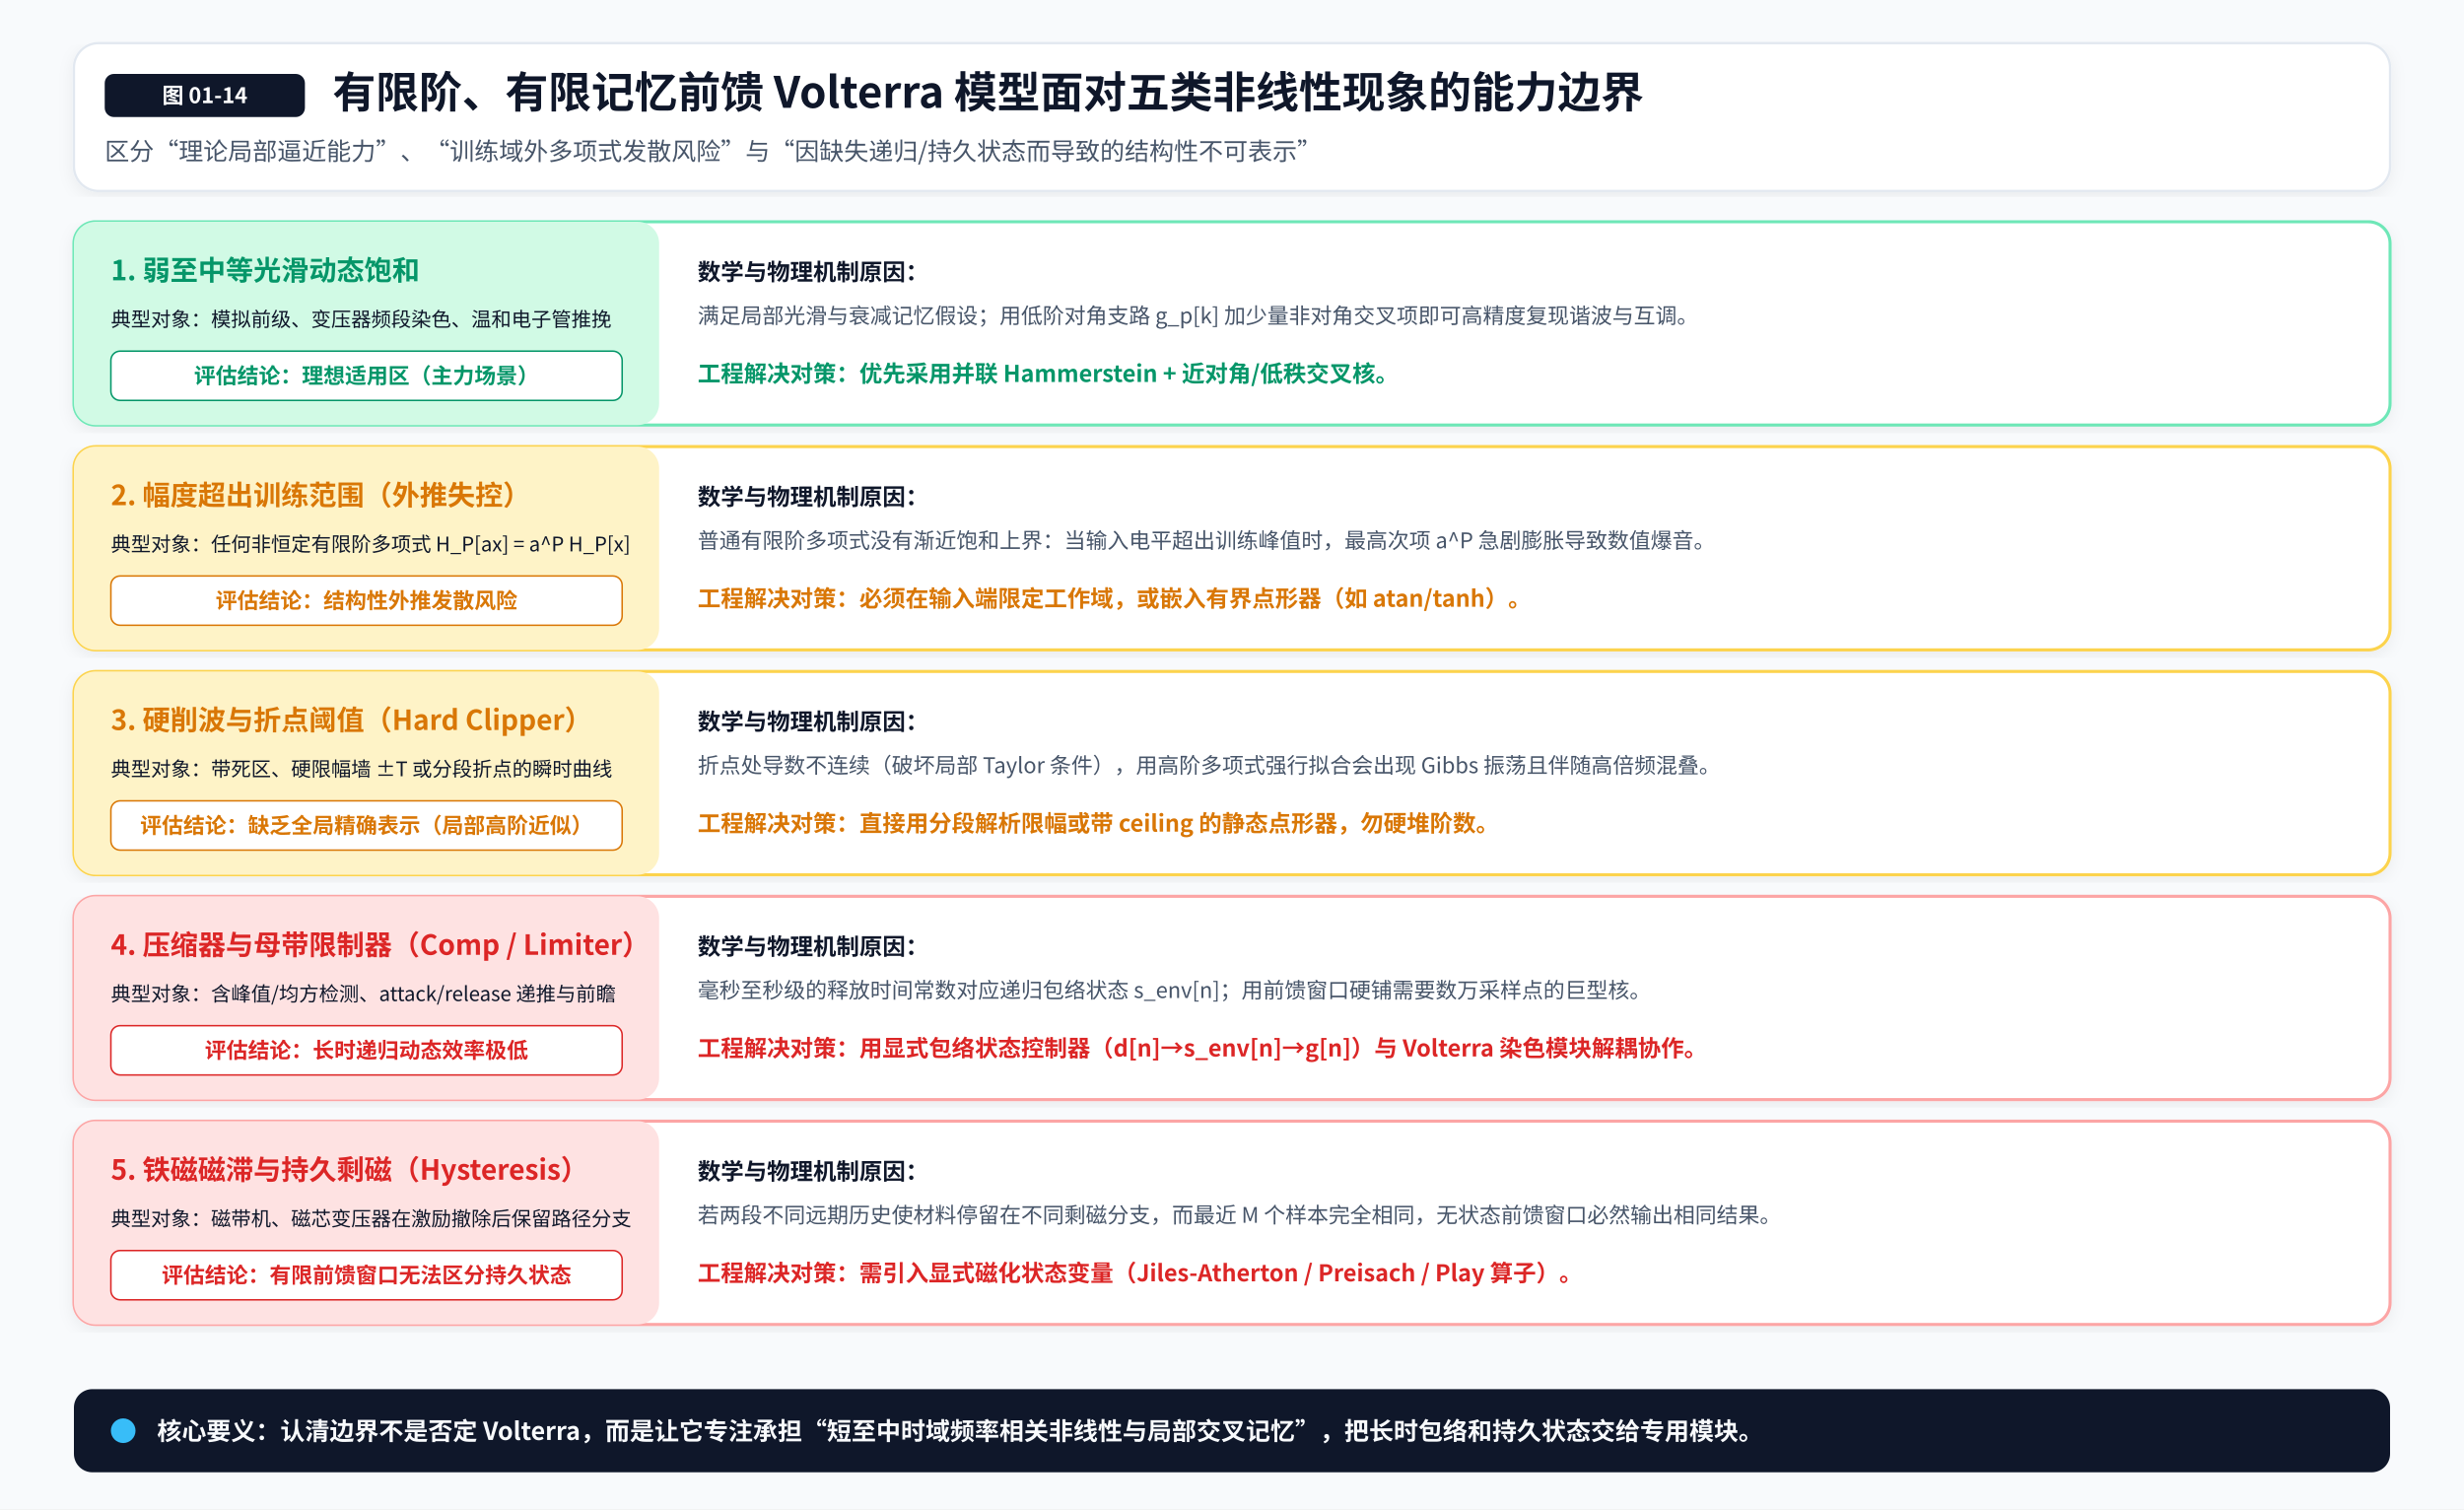
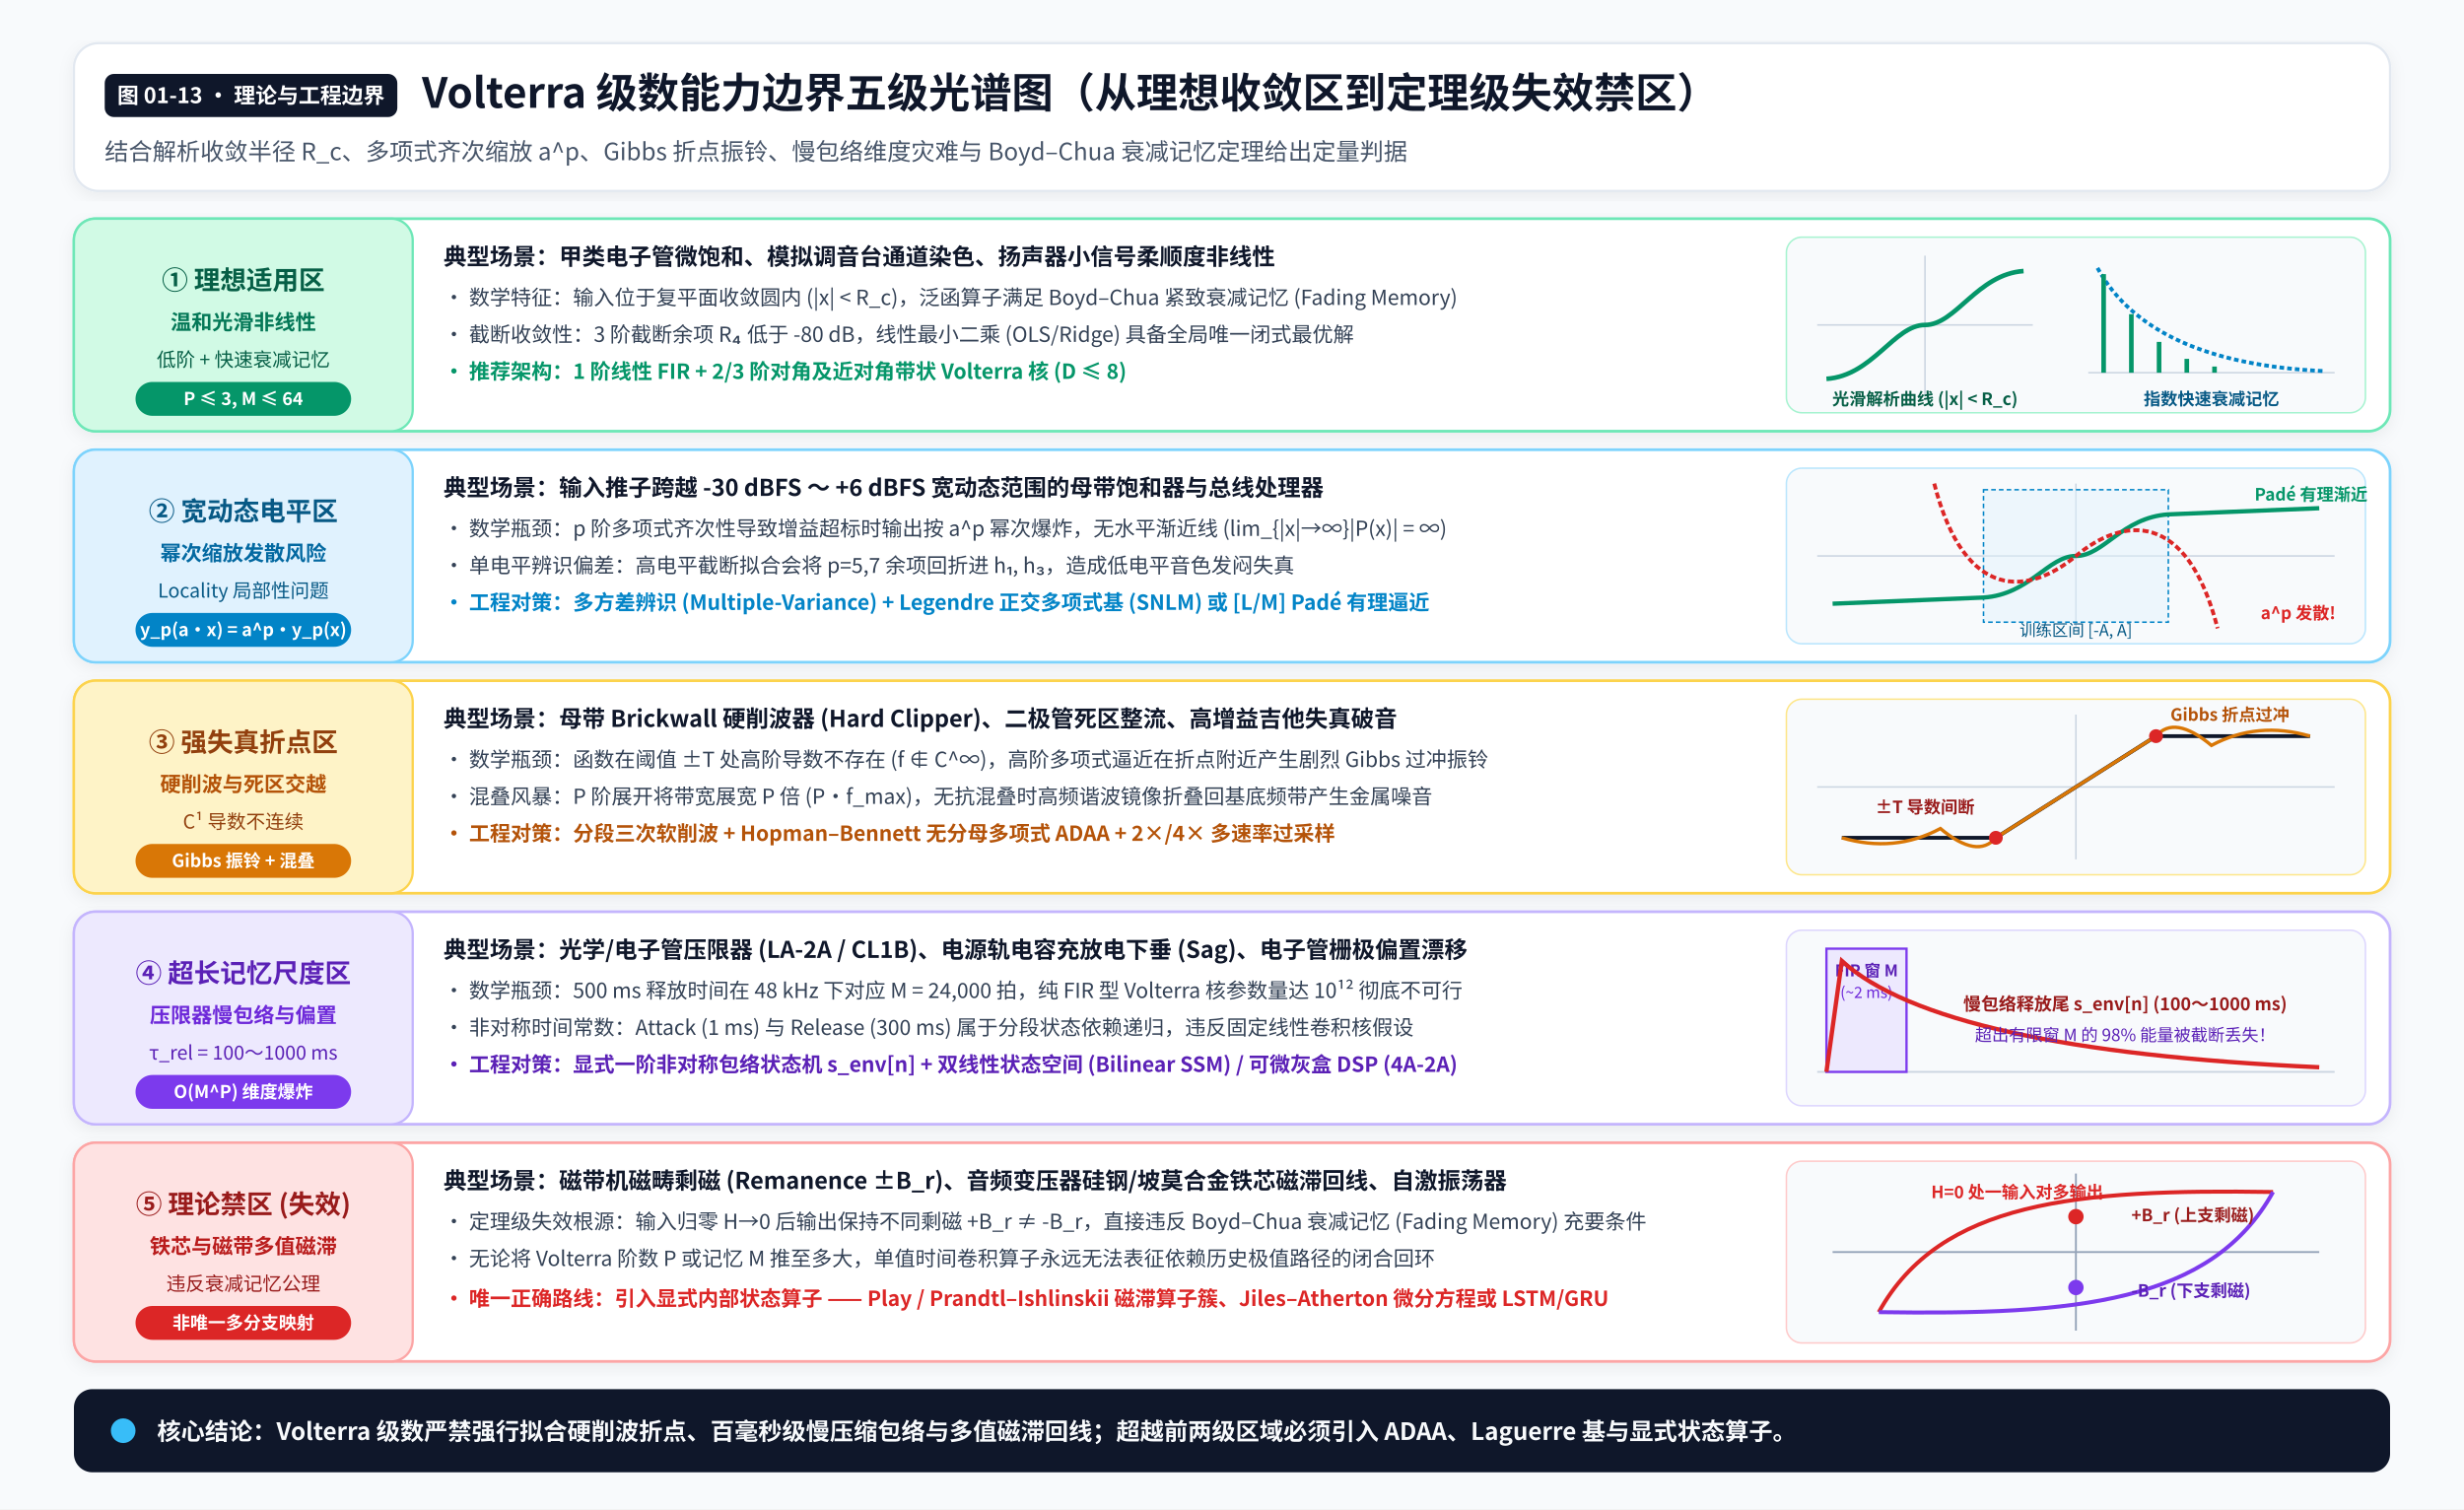
- <svg xmlns="http://www.w3.org/2000/svg" width="1600" height="980" viewBox="0 0 1600 980">
+ <svg xmlns="http://www.w3.org/2000/svg" width="1600" height="980" viewBox="0 0 1600 980" font-family="'Noto Sans CJK SC', 'PingFang SC', 'Microsoft YaHei', system-ui, -apple-system, sans-serif">
  <defs>
-     <filter id="shadow" x="-2%" y="-2%" width="104%" height="106%">
+     <filter id="shadow" x="-5%" y="-5%" width="110%" height="112%">
      <feGaussianBlur in="SourceAlpha" stdDeviation="5" result="vBlur" />
      <feOffset in="vBlur" dx="0" dy="3" result="vOffset" />
-       <feFlood flood-color="#0F172A" flood-opacity="0.06" result="vColor" />
-       <feComposite in="vColor" in2="vOffset" operator="in" result="vShadow" />
+       <feComponentTransfer>
+         <feFuncA type="linear" slope="0.06" />
+       </feComponentTransfer>
      <feMerge>
-         <feMergeNode in="vShadow" />
+         <feMergeNode />
        <feMergeNode in="SourceGraphic" />
      </feMerge>
    </filter>
-     <marker id="arr-dark" markerWidth="10" markerHeight="10" refX="8" refY="3.5" orient="auto">
-       <path d="M0,0 L0,7 L9,3.5 z" fill="#334155" />
+     <marker id="arr-slate" viewBox="0 0 10 10" refX="8" refY="5" markerWidth="7" markerHeight="7" orient="auto-start-reverse">
+       <path d="M 0 1.5 L 8.5 5 L 0 8.5 z" fill="#475569" />
    </marker>
-     <marker id="arr-lin" markerWidth="10" markerHeight="10" refX="8" refY="3.5" orient="auto">
-       <path d="M0,0 L0,7 L9,3.5 z" fill="#0284C7" />
+     <marker id="arr-blue" viewBox="0 0 10 10" refX="8" refY="5" markerWidth="7" markerHeight="7" orient="auto-start-reverse">
+       <path d="M 0 1.5 L 8.5 5 L 0 8.5 z" fill="#0284C7" />
    </marker>
-     <marker id="arr-diag" markerWidth="10" markerHeight="10" refX="8" refY="3.5" orient="auto">
-       <path d="M0,0 L0,7 L9,3.5 z" fill="#D97706" />
+     <marker id="arr-amber" viewBox="0 0 10 10" refX="8" refY="5" markerWidth="7" markerHeight="7" orient="auto-start-reverse">
+       <path d="M 0 1.5 L 8.5 5 L 0 8.5 z" fill="#D97706" />
    </marker>
-     <marker id="arr-cross" markerWidth="10" markerHeight="10" refX="8" refY="3.5" orient="auto">
-       <path d="M0,0 L0,7 L9,3.5 z" fill="#7C3AED" />
+     <marker id="arr-purple" viewBox="0 0 10 10" refX="8" refY="5" markerWidth="7" markerHeight="7" orient="auto-start-reverse">
+       <path d="M 0 1.5 L 8.5 5 L 0 8.5 z" fill="#7C3AED" />
    </marker>
-     <marker id="arr-state" markerWidth="10" markerHeight="10" refX="8" refY="3.5" orient="auto">
-       <path d="M0,0 L0,7 L9,3.5 z" fill="#059669" />
+     <marker id="arr-green" viewBox="0 0 10 10" refX="8" refY="5" markerWidth="7" markerHeight="7" orient="auto-start-reverse">
+       <path d="M 0 1.5 L 8.5 5 L 0 8.5 z" fill="#059669" />
    </marker>
-     <marker id="arr-warn" markerWidth="10" markerHeight="10" refX="8" refY="3.5" orient="auto">
-       <path d="M0,0 L0,7 L9,3.5 z" fill="#DC2626" />
+     <marker id="arr-red" viewBox="0 0 10 10" refX="8" refY="5" markerWidth="7" markerHeight="7" orient="auto-start-reverse">
+       <path d="M 0 1.5 L 8.5 5 L 0 8.5 z" fill="#DC2626" />
    </marker>
  </defs>
  <rect width="1600" height="980" fill="#F8FAFC" />
  <rect x="48" y="28" width="1504" height="96" rx="16" fill="#FFFFFF" stroke="#E2E8F0" stroke-width="1.5" filter="url(#shadow)" />
-   <rect x="68" y="48" width="130" height="28" rx="6" fill="#0F172A" />
-   <text x="133" y="67" text-anchor="middle" font-size="14" font-weight="bold" font-family="Noto Sans CJK SC, Noto Sans SC, Microsoft YaHei, PingFang SC, sans-serif" fill="#FFFFFF">图 01-14</text>
-   <text x="216" y="70" font-size="28" font-weight="bold" font-family="Noto Sans CJK SC, Noto Sans SC, Microsoft YaHei, PingFang SC, sans-serif" fill="#0F172A">有限阶、有限记忆前馈 Volterra 模型面对五类非线性现象的能力边界</text>
-   <text x="68" y="104" font-size="16" font-family="Noto Sans CJK SC, Noto Sans SC, Microsoft YaHei, PingFang SC, sans-serif" fill="#475569">区分“理论局部逼近能力”、“训练域外多项式发散风险”与“因缺失递归/持久状态而导致的结构性不可表示”</text>
-   <g transform="translate(48, 144)">
-     <rect x="0" y="0" width="1504" height="132" rx="14" fill="#FFFFFF" stroke="#6EE7B7" stroke-width="2" filter="url(#shadow)" />
-     <rect x="0" y="0" width="380" height="132" rx="14" fill="#D1FAE5" />
-     <text x="24" y="38" font-size="18" font-weight="bold" font-family="Noto Sans CJK SC, Noto Sans SC, Microsoft YaHei, PingFang SC, sans-serif" fill="#059669">1. 弱至中等光滑动态饱和</text>
-     <text x="24" y="68" font-size="13" font-family="Noto Sans CJK SC, Noto Sans SC, Microsoft YaHei, PingFang SC, sans-serif" fill="#0F172A">典型对象：模拟前级、变压器频段染色、温和电子管推挽</text>
-     <rect x="24" y="84" width="332" height="32" rx="6" fill="#FFFFFF" stroke="#059669" />
-     <text x="190" y="105" text-anchor="middle" font-size="14" font-weight="bold" font-family="Noto Sans CJK SC, Noto Sans SC, Microsoft YaHei, PingFang SC, sans-serif" fill="#059669">评估结论：理想适用区（主力场景）</text>
-     <text x="405" y="38" font-size="15" font-weight="bold" font-family="Noto Sans CJK SC, Noto Sans SC, Microsoft YaHei, PingFang SC, sans-serif" fill="#0F172A">数学与物理机制原因：</text>
-     <text x="405" y="66" font-size="14" font-family="Noto Sans CJK SC, Noto Sans SC, Microsoft YaHei, PingFang SC, sans-serif" fill="#475569">满足局部光滑与衰减记忆假设；用低阶对角支路 g_p[k] 加少量非对角交叉项即可高精度复现谐波与互调。</text>
-     <text x="405" y="104" font-size="15" font-weight="bold" font-family="Noto Sans CJK SC, Noto Sans SC, Microsoft YaHei, PingFang SC, sans-serif" fill="#059669">工程解决对策：优先采用并联 Hammerstein + 近对角/低秩交叉核。</text>
-   </g>
-   <g transform="translate(48, 290)">
-     <rect x="0" y="0" width="1504" height="132" rx="14" fill="#FFFFFF" stroke="#FCD34D" stroke-width="2" filter="url(#shadow)" />
-     <rect x="0" y="0" width="380" height="132" rx="14" fill="#FEF3C7" />
-     <text x="24" y="38" font-size="18" font-weight="bold" font-family="Noto Sans CJK SC, Noto Sans SC, Microsoft YaHei, PingFang SC, sans-serif" fill="#D97706">2. 幅度超出训练范围（外推失控）</text>
-     <text x="24" y="68" font-size="13" font-family="Noto Sans CJK SC, Noto Sans SC, Microsoft YaHei, PingFang SC, sans-serif" fill="#0F172A">典型对象：任何非恒定有限阶多项式 H_P[ax] = a^P H_P[x]</text>
-     <rect x="24" y="84" width="332" height="32" rx="6" fill="#FFFFFF" stroke="#D97706" />
-     <text x="190" y="105" text-anchor="middle" font-size="14" font-weight="bold" font-family="Noto Sans CJK SC, Noto Sans SC, Microsoft YaHei, PingFang SC, sans-serif" fill="#D97706">评估结论：结构性外推发散风险</text>
-     <text x="405" y="38" font-size="15" font-weight="bold" font-family="Noto Sans CJK SC, Noto Sans SC, Microsoft YaHei, PingFang SC, sans-serif" fill="#0F172A">数学与物理机制原因：</text>
-     <text x="405" y="66" font-size="14" font-family="Noto Sans CJK SC, Noto Sans SC, Microsoft YaHei, PingFang SC, sans-serif" fill="#475569">普通有限阶多项式没有渐近饱和上界：当输入电平超出训练峰值时，最高次项 a^P 急剧膨胀导致数值爆音。</text>
-     <text x="405" y="104" font-size="15" font-weight="bold" font-family="Noto Sans CJK SC, Noto Sans SC, Microsoft YaHei, PingFang SC, sans-serif" fill="#D97706">工程解决对策：必须在输入端限定工作域，或嵌入有界点形器（如 atan/tanh）。</text>
-   </g>
-   <g transform="translate(48, 436)">
-     <rect x="0" y="0" width="1504" height="132" rx="14" fill="#FFFFFF" stroke="#FCD34D" stroke-width="2" filter="url(#shadow)" />
-     <rect x="0" y="0" width="380" height="132" rx="14" fill="#FEF3C7" />
-     <text x="24" y="38" font-size="18" font-weight="bold" font-family="Noto Sans CJK SC, Noto Sans SC, Microsoft YaHei, PingFang SC, sans-serif" fill="#D97706">3. 硬削波与折点阈值（Hard Clipper）</text>
-     <text x="24" y="68" font-size="13" font-family="Noto Sans CJK SC, Noto Sans SC, Microsoft YaHei, PingFang SC, sans-serif" fill="#0F172A">典型对象：带死区、硬限幅墙 ±T 或分段折点的瞬时曲线</text>
-     <rect x="24" y="84" width="332" height="32" rx="6" fill="#FFFFFF" stroke="#D97706" />
-     <text x="190" y="105" text-anchor="middle" font-size="14" font-weight="bold" font-family="Noto Sans CJK SC, Noto Sans SC, Microsoft YaHei, PingFang SC, sans-serif" fill="#D97706">评估结论：缺乏全局精确表示（局部高阶近似）</text>
-     <text x="405" y="38" font-size="15" font-weight="bold" font-family="Noto Sans CJK SC, Noto Sans SC, Microsoft YaHei, PingFang SC, sans-serif" fill="#0F172A">数学与物理机制原因：</text>
-     <text x="405" y="66" font-size="14" font-family="Noto Sans CJK SC, Noto Sans SC, Microsoft YaHei, PingFang SC, sans-serif" fill="#475569">折点处导数不连续（破坏局部 Taylor 条件），用高阶多项式强行拟合会出现 Gibbs 振荡且伴随高倍频混叠。</text>
-     <text x="405" y="104" font-size="15" font-weight="bold" font-family="Noto Sans CJK SC, Noto Sans SC, Microsoft YaHei, PingFang SC, sans-serif" fill="#D97706">工程解决对策：直接用分段解析限幅或带 ceiling 的静态点形器，勿硬堆阶数。</text>
-   </g>
-   <g transform="translate(48, 582)">
-     <rect x="0" y="0" width="1504" height="132" rx="14" fill="#FFFFFF" stroke="#FCA5A5" stroke-width="2" filter="url(#shadow)" />
-     <rect x="0" y="0" width="380" height="132" rx="14" fill="#FEE2E2" />
-     <text x="24" y="38" font-size="18" font-weight="bold" font-family="Noto Sans CJK SC, Noto Sans SC, Microsoft YaHei, PingFang SC, sans-serif" fill="#DC2626">4. 压缩器与母带限制器（Comp / Limiter）</text>
-     <text x="24" y="68" font-size="13" font-family="Noto Sans CJK SC, Noto Sans SC, Microsoft YaHei, PingFang SC, sans-serif" fill="#0F172A">典型对象：含峰值/均方检测、attack/release 递推与前瞻</text>
-     <rect x="24" y="84" width="332" height="32" rx="6" fill="#FFFFFF" stroke="#DC2626" />
-     <text x="190" y="105" text-anchor="middle" font-size="14" font-weight="bold" font-family="Noto Sans CJK SC, Noto Sans SC, Microsoft YaHei, PingFang SC, sans-serif" fill="#DC2626">评估结论：长时递归动态效率极低</text>
-     <text x="405" y="38" font-size="15" font-weight="bold" font-family="Noto Sans CJK SC, Noto Sans SC, Microsoft YaHei, PingFang SC, sans-serif" fill="#0F172A">数学与物理机制原因：</text>
-     <text x="405" y="66" font-size="14" font-family="Noto Sans CJK SC, Noto Sans SC, Microsoft YaHei, PingFang SC, sans-serif" fill="#475569">毫秒至秒级的释放时间常数对应递归包络状态 s_env[n]；用前馈窗口硬铺需要数万采样点的巨型核。</text>
-     <text x="405" y="104" font-size="15" font-weight="bold" font-family="Noto Sans CJK SC, Noto Sans SC, Microsoft YaHei, PingFang SC, sans-serif" fill="#DC2626">工程解决对策：用显式包络状态控制器（d[n]→s_env[n]→g[n]）与 Volterra 染色模块解耦协作。</text>
-   </g>
-   <g transform="translate(48, 728)">
-     <rect x="0" y="0" width="1504" height="132" rx="14" fill="#FFFFFF" stroke="#FCA5A5" stroke-width="2" filter="url(#shadow)" />
-     <rect x="0" y="0" width="380" height="132" rx="14" fill="#FEE2E2" />
-     <text x="24" y="38" font-size="18" font-weight="bold" font-family="Noto Sans CJK SC, Noto Sans SC, Microsoft YaHei, PingFang SC, sans-serif" fill="#DC2626">5. 铁磁磁滞与持久剩磁（Hysteresis）</text>
-     <text x="24" y="68" font-size="13" font-family="Noto Sans CJK SC, Noto Sans SC, Microsoft YaHei, PingFang SC, sans-serif" fill="#0F172A">典型对象：磁带机、磁芯变压器在激励撤除后保留路径分支</text>
-     <rect x="24" y="84" width="332" height="32" rx="6" fill="#FFFFFF" stroke="#DC2626" />
-     <text x="190" y="105" text-anchor="middle" font-size="14" font-weight="bold" font-family="Noto Sans CJK SC, Noto Sans SC, Microsoft YaHei, PingFang SC, sans-serif" fill="#DC2626">评估结论：有限前馈窗口无法区分持久状态</text>
-     <text x="405" y="38" font-size="15" font-weight="bold" font-family="Noto Sans CJK SC, Noto Sans SC, Microsoft YaHei, PingFang SC, sans-serif" fill="#0F172A">数学与物理机制原因：</text>
-     <text x="405" y="66" font-size="14" font-family="Noto Sans CJK SC, Noto Sans SC, Microsoft YaHei, PingFang SC, sans-serif" fill="#475569">若两段不同远期历史使材料停留在不同剩磁分支，而最近 M 个样本完全相同，无状态前馈窗口必然输出相同结果。</text>
-     <text x="405" y="104" font-size="15" font-weight="bold" font-family="Noto Sans CJK SC, Noto Sans SC, Microsoft YaHei, PingFang SC, sans-serif" fill="#DC2626">工程解决对策：需引入显式磁化状态变量（Jiles-Atherton / Preisach / Play 算子）。</text>
-   </g>
+   <rect x="68" y="48" width="190" height="28" rx="6" fill="#0F172A" />
+   <text x="163.0" y="67" text-anchor="middle" font-size="14" font-weight="bold" fill="#FFFFFF">图 01-13 · 理论与工程边界</text>
+   <text x="274" y="70" font-size="27" font-weight="bold" fill="#0F172A">Volterra 级数能力边界五级光谱图（从理想收敛区到定理级失效禁区）</text>
+   <text x="68" y="104" font-size="15.5" fill="#475569">结合解析收敛半径 R_c、多项式齐次缩放 a^p、Gibbs 折点振铃、慢包络维度灾难与 Boyd–Chua 衰减记忆定理给出定量判据</text>
+   <rect x="48" y="142" width="1504" height="138" rx="14" fill="#FFFFFF" stroke="#6EE7B7" stroke-width="1.8" filter="url(#shadow)" />
+   <rect x="48" y="142" width="220" height="138" rx="14" fill="#D1FAE5" stroke="#6EE7B7" stroke-width="1.5" />
+   <text x="158" y="188" text-anchor="middle" font-size="17" font-weight="bold" fill="#065F46">① 理想适用区</text>
+   <text x="158" y="214" text-anchor="middle" font-size="13.5" font-weight="bold" fill="#047857">温和光滑非线性</text>
+   <text x="158" y="238" text-anchor="middle" font-size="12.5" fill="#065F46">低阶 + 快速衰减记忆</text>
+   <rect x="88" y="248" width="140" height="22" rx="11" fill="#059669" />
+   <text x="158" y="263" text-anchor="middle" font-size="11.5" font-weight="bold" fill="#FFFFFF">P ≤ 3, M ≤ 64</text>
+   <text x="288" y="172" font-size="15" font-weight="bold" fill="#0F172A">典型场景：甲类电子管微饱和、模拟调音台通道染色、扬声器小信号柔顺度非线性</text>
+   <text x="288" y="198" font-size="13.5" fill="#334155">• 数学特征：输入位于复平面收敛圆内 (|x| &lt; R_c)，泛函算子满足 Boyd–Chua 紧致衰减记忆 (Fading Memory)</text>
+   <text x="288" y="222" font-size="13.5" fill="#334155">• 截断收敛性：3 阶截断余项 R₄ 低于 -80 dB，线性最小二乘 (OLS/Ridge) 具备全局唯一闭式最优解</text>
+   <text x="288" y="246" font-size="13.5" font-weight="bold" fill="#059669">• 推荐架构：1 阶线性 FIR + 2/3 阶对角及近对角带状 Volterra 核 (D ≤ 8)</text>
+   <rect x="1160" y="154" width="376" height="114" rx="10" fill="#F8FAFC" stroke="#A7F3D0" />
+   <line x1="1180" y1="211" x2="1320" y2="211" stroke="#CBD5E1" stroke-width="1" />
+   <line x1="1250" y1="166" x2="1250" y2="256" stroke="#CBD5E1" stroke-width="1" />
+   <path d="M 1186 246 C 1216 244, 1230 211, 1250 211 C 1270 211, 1284 178, 1314 176" fill="none" stroke="#059669" stroke-width="3" />
+   <text x="1250" y="263" text-anchor="middle" font-size="11" font-weight="bold" fill="#065F46">光滑解析曲线 (|x| &lt; R_c)</text>
+   <line x1="1356" y1="242" x2="1516" y2="242" stroke="#CBD5E1" stroke-width="1" />
+   <path d="M 1362 174 Q 1396 236 1510 241" fill="none" stroke="#0284C7" stroke-width="2.5" stroke-dasharray="3 2" />
+   <line x1="1366" y1="242" x2="1366" y2="178" stroke="#059669" stroke-width="3" />
+   <line x1="1384" y1="242" x2="1384" y2="204" stroke="#059669" stroke-width="3" />
+   <line x1="1402" y1="242" x2="1402" y2="222" stroke="#059669" stroke-width="3" />
+   <line x1="1420" y1="242" x2="1420" y2="233" stroke="#059669" stroke-width="3" />
+   <line x1="1438" y1="242" x2="1438" y2="238" stroke="#059669" stroke-width="3" />
+   <text x="1436" y="263" text-anchor="middle" font-size="11" font-weight="bold" fill="#075985">指数快速衰减记忆</text>
+   <rect x="48" y="292" width="1504" height="138" rx="14" fill="#FFFFFF" stroke="#7DD3FC" stroke-width="1.8" filter="url(#shadow)" />
+   <rect x="48" y="292" width="220" height="138" rx="14" fill="#E0F2FE" stroke="#7DD3FC" stroke-width="1.5" />
+   <text x="158" y="338" text-anchor="middle" font-size="17" font-weight="bold" fill="#075985">② 宽动态电平区</text>
+   <text x="158" y="364" text-anchor="middle" font-size="13.5" font-weight="bold" fill="#0369A1">幂次缩放发散风险</text>
+   <text x="158" y="388" text-anchor="middle" font-size="12.5" fill="#075985">Locality 局部性问题</text>
+   <rect x="88" y="398" width="140" height="22" rx="11" fill="#0284C7" />
+   <text x="158" y="413" text-anchor="middle" font-size="11.5" font-weight="bold" fill="#FFFFFF">y_p(a·x) = a^p·y_p(x)</text>
+   <text x="288" y="322" font-size="15" font-weight="bold" fill="#0F172A">典型场景：输入推子跨越 -30 dBFS ～ +6 dBFS 宽动态范围的母带饱和器与总线处理器</text>
+   <text x="288" y="348" font-size="13.5" fill="#334155">• 数学瓶颈：p 阶多项式齐次性导致增益超标时输出按 a^p 幂次爆炸，无水平渐近线 (lim_{|x|→∞}|P(x)| = ∞)</text>
+   <text x="288" y="372" font-size="13.5" fill="#334155">• 单电平辨识偏差：高电平截断拟合会将 p=5,7 余项回折进 h₁, h₃，造成低电平音色发闷失真</text>
+   <text x="288" y="396" font-size="13.5" font-weight="bold" fill="#0284C7">• 工程对策：多方差辨识 (Multiple-Variance) + Legendre 正交多项式基 (SNLM) 或 [L/M] Padé 有理逼近</text>
+   <rect x="1160" y="304" width="376" height="114" rx="10" fill="#F8FAFC" stroke="#BAE6FD" />
+   <line x1="1180" y1="361" x2="1516" y2="361" stroke="#CBD5E1" stroke-width="1" />
+   <line x1="1348" y1="314" x2="1348" y2="408" stroke="#CBD5E1" stroke-width="1" />
+   <rect x="1288" y="318" width="120" height="86" fill="#E0F2FE" fill-opacity="0.45" stroke="#0284C7" stroke-dasharray="3 2" />
+   <path d="M 1190 392 L 1288 388 C 1318 386, 1330 361, 1348 361 C 1366 361, 1378 336, 1408 334 L 1506 330" fill="none" stroke="#059669" stroke-width="2.8" />
+   <path d="M 1256 314 C 1276 392, 1318 386, 1348 361 C 1378 336, 1420 330, 1440 408" fill="none" stroke="#DC2626" stroke-width="2.5" stroke-dasharray="4 2" />
+   <text x="1464" y="325" font-size="11" font-weight="bold" fill="#059669">Padé 有理渐近</text>
+   <text x="1468" y="402" font-size="11" font-weight="bold" fill="#DC2626">a^p 发散!</text>
+   <text x="1348" y="413" text-anchor="middle" font-size="10.5" fill="#075985">训练区间 [-A, A]</text>
+   <rect x="48" y="442" width="1504" height="138" rx="14" fill="#FFFFFF" stroke="#FCD34D" stroke-width="1.8" filter="url(#shadow)" />
+   <rect x="48" y="442" width="220" height="138" rx="14" fill="#FEF3C7" stroke="#FCD34D" stroke-width="1.5" />
+   <text x="158" y="488" text-anchor="middle" font-size="17" font-weight="bold" fill="#92400E">③ 强失真折点区</text>
+   <text x="158" y="514" text-anchor="middle" font-size="13.5" font-weight="bold" fill="#B45309">硬削波与死区交越</text>
+   <text x="158" y="538" text-anchor="middle" font-size="12.5" fill="#92400E">C¹ 导数不连续</text>
+   <rect x="88" y="548" width="140" height="22" rx="11" fill="#D97706" />
+   <text x="158" y="563" text-anchor="middle" font-size="11.5" font-weight="bold" fill="#FFFFFF">Gibbs 振铃 + 混叠</text>
+   <text x="288" y="472" font-size="15" font-weight="bold" fill="#0F172A">典型场景：母带 Brickwall 硬削波器 (Hard Clipper)、二极管死区整流、高增益吉他失真破音</text>
+   <text x="288" y="498" font-size="13.5" fill="#334155">• 数学瓶颈：函数在阈值 ±T 处高阶导数不存在 (f ∉ C^∞)，高阶多项式逼近在折点附近产生剧烈 Gibbs 过冲振铃</text>
+   <text x="288" y="522" font-size="13.5" fill="#334155">• 混叠风暴：P 阶展开将带宽展宽 P 倍 (P·f_max)，无抗混叠时高频谐波镜像折叠回基底频带产生金属噪音</text>
+   <text x="288" y="546" font-size="13.5" font-weight="bold" fill="#B45309">• 工程对策：分段三次软削波 + Hopman–Bennett 无分母多项式 ADAA + 2×/4× 多速率过采样</text>
+   <rect x="1160" y="454" width="376" height="114" rx="10" fill="#F8FAFC" stroke="#FDE68A" />
+   <line x1="1180" y1="511" x2="1516" y2="511" stroke="#CBD5E1" stroke-width="1" />
+   <line x1="1348" y1="464" x2="1348" y2="558" stroke="#CBD5E1" stroke-width="1" />
+   <polyline points="1196,544 1296,544 1400,478 1500,478" fill="none" stroke="#0F172A" stroke-width="2.5" />
+   <path d="M 1196 544 Q 1230 554 1260 538 Q 1284 558 1296 544 L 1400 478 Q 1412 464 1436 484 Q 1466 468 1500 478" fill="none" stroke="#D97706" stroke-width="2.2" />
+   <circle cx="1296" cy="544" r="4.5" fill="#DC2626" />
+   <circle cx="1400" cy="478" r="4.5" fill="#DC2626" />
+   <text x="1448" y="468" text-anchor="middle" font-size="11" font-weight="bold" fill="#B45309">Gibbs 折点过冲</text>
+   <text x="1250" y="528" text-anchor="middle" font-size="11" font-weight="bold" fill="#991B1B">±T 导数间断</text>
+   <rect x="48" y="592" width="1504" height="138" rx="14" fill="#FFFFFF" stroke="#C4B5FD" stroke-width="1.8" filter="url(#shadow)" />
+   <rect x="48" y="592" width="220" height="138" rx="14" fill="#EDE9FE" stroke="#C4B5FD" stroke-width="1.5" />
+   <text x="158" y="638" text-anchor="middle" font-size="17" font-weight="bold" fill="#5B21B6">④ 超长记忆尺度区</text>
+   <text x="158" y="664" text-anchor="middle" font-size="13.5" font-weight="bold" fill="#6D28D9">压限器慢包络与偏置</text>
+   <text x="158" y="688" text-anchor="middle" font-size="12.5" fill="#5B21B6">τ_rel = 100～1000 ms</text>
+   <rect x="88" y="698" width="140" height="22" rx="11" fill="#7C3AED" />
+   <text x="158" y="713" text-anchor="middle" font-size="11.5" font-weight="bold" fill="#FFFFFF">O(M^P) 维度爆炸</text>
+   <text x="288" y="622" font-size="15" font-weight="bold" fill="#0F172A">典型场景：光学/电子管压限器 (LA-2A / CL1B)、电源轨电容充放电下垂 (Sag)、电子管栅极偏置漂移</text>
+   <text x="288" y="648" font-size="13.5" fill="#334155">• 数学瓶颈：500 ms 释放时间在 48 kHz 下对应 M = 24,000 拍，纯 FIR 型 Volterra 核参数量达 10¹² 彻底不可行</text>
+   <text x="288" y="672" font-size="13.5" fill="#334155">• 非对称时间常数：Attack (1 ms) 与 Release (300 ms) 属于分段状态依赖递归，违反固定线性卷积核假设</text>
+   <text x="288" y="696" font-size="13.5" font-weight="bold" fill="#5B21B6">• 工程对策：显式一阶非对称包络状态机 s_env[n] + 双线性状态空间 (Bilinear SSM) / 可微灰盒 DSP (4A-2A)</text>
+   <rect x="1160" y="604" width="376" height="114" rx="10" fill="#F8FAFC" stroke="#DDD6FE" />
+   <line x1="1180" y1="696" x2="1516" y2="696" stroke="#CBD5E1" stroke-width="1.2" />
+   <rect x="1186" y="616" width="52" height="80" fill="#EDE9FE" stroke="#7C3AED" stroke-width="1.5" />
+   <text x="1212" y="634" text-anchor="middle" font-size="10.5" font-weight="bold" fill="#5B21B6">FIR 窗 M</text>
+   <text x="1212" y="648" text-anchor="middle" font-size="10" fill="#6D28D9">(~2 ms)</text>
+   <path d="M 1186 696 L 1196 624 Q 1260 682 1506 693" fill="none" stroke="#DC2626" stroke-width="2.8" />
+   <text x="1380" y="656" text-anchor="middle" font-size="11.5" font-weight="bold" fill="#991B1B">慢包络释放尾 s_env[n] (100～1000 ms)</text>
+   <text x="1380" y="676" text-anchor="middle" font-size="11" fill="#5B21B6">超出有限窗 M 的 98% 能量被截断丢失！</text>
+   <rect x="48" y="742" width="1504" height="142" rx="14" fill="#FFFFFF" stroke="#FCA5A5" stroke-width="1.8" filter="url(#shadow)" />
+   <rect x="48" y="742" width="220" height="142" rx="14" fill="#FEE2E2" stroke="#FCA5A5" stroke-width="1.5" />
+   <text x="158" y="788" text-anchor="middle" font-size="17" font-weight="bold" fill="#991B1B">⑤ 理论禁区 (失效)</text>
+   <text x="158" y="814" text-anchor="middle" font-size="13.5" font-weight="bold" fill="#B91C1C">铁芯与磁带多值磁滞</text>
+   <text x="158" y="838" text-anchor="middle" font-size="12.5" fill="#991B1B">违反衰减记忆公理</text>
+   <rect x="88" y="848" width="140" height="22" rx="11" fill="#DC2626" />
+   <text x="158" y="863" text-anchor="middle" font-size="11.5" font-weight="bold" fill="#FFFFFF">非唯一多分支映射</text>
+   <text x="288" y="772" font-size="15" font-weight="bold" fill="#0F172A">典型场景：磁带机磁畴剩磁 (Remanence ±B_r)、音频变压器硅钢/坡莫合金铁芯磁滞回线、自激振荡器</text>
+   <text x="288" y="798" font-size="13.5" fill="#334155">• 定理级失效根源：输入归零 H→0 后输出保持不同剩磁 +B_r ≠ -B_r，直接违反 Boyd–Chua 衰减记忆 (Fading Memory) 充要条件</text>
+   <text x="288" y="822" font-size="13.5" fill="#334155">• 无论将 Volterra 阶数 P 或记忆 M 推至多大，单值时间卷积算子永远无法表征依赖历史极值路径的闭合回环</text>
+   <text x="288" y="848" font-size="13.5" font-weight="bold" fill="#DC2626">• 唯一正确路线：引入显式内部状态算子 —— Play / Prandtl–Ishlinskii 磁滞算子簇、Jiles–Atherton 微分方程或 LSTM/GRU</text>
+   <rect x="1160" y="754" width="376" height="118" rx="10" fill="#F8FAFC" stroke="#FECACA" />
+   <line x1="1190" y1="813" x2="1506" y2="813" stroke="#94A3B8" stroke-width="1.2" />
+   <line x1="1348" y1="762" x2="1348" y2="864" stroke="#94A3B8" stroke-width="1.2" />
+   <path d="M 1220 852 C 1260 780, 1348 772, 1476 774" fill="none" stroke="#DC2626" stroke-width="2.6" />
+   <path d="M 1476 774 C 1436 846, 1348 854, 1220 852" fill="none" stroke="#7C3AED" stroke-width="2.6" />
+   <circle cx="1348" cy="790" r="5" fill="#DC2626" />
+   <circle cx="1348" cy="836" r="5" fill="#7C3AED" />
+   <text x="1384" y="793" font-size="11" font-weight="bold" fill="#991B1B">+B_r (上支剩磁)</text>
+   <text x="1384" y="842" font-size="11" font-weight="bold" fill="#5B21B6">-B_r (下支剩磁)</text>
+   <text x="1254" y="778" font-size="11" font-weight="bold" fill="#DC2626">H=0 处一输入对多输出</text>
  <rect x="48" y="902" width="1504" height="54" rx="12" fill="#0F172A" />
  <circle cx="80" cy="929" r="8" fill="#38BDF8" />
-   <text x="102" y="935" font-size="16" font-weight="bold" font-family="Noto Sans CJK SC, Noto Sans SC, Microsoft YaHei, PingFang SC, sans-serif" fill="#F8FAFC">核心要义：认清边界不是否定 Volterra，而是让它专注承担“短至中时域频率相关非线性与局部交叉记忆”，把长时包络和持久状态交给专用模块。</text>
+   <text x="102" y="935" font-size="15.5" font-weight="bold" fill="#F8FAFC">核心结论：Volterra 级数严禁强行拟合硬削波折点、百毫秒级慢压缩包络与多值磁滞回线；超越前两级区域必须引入 ADAA、Laguerre 基与显式状态算子。</text>
</svg>
